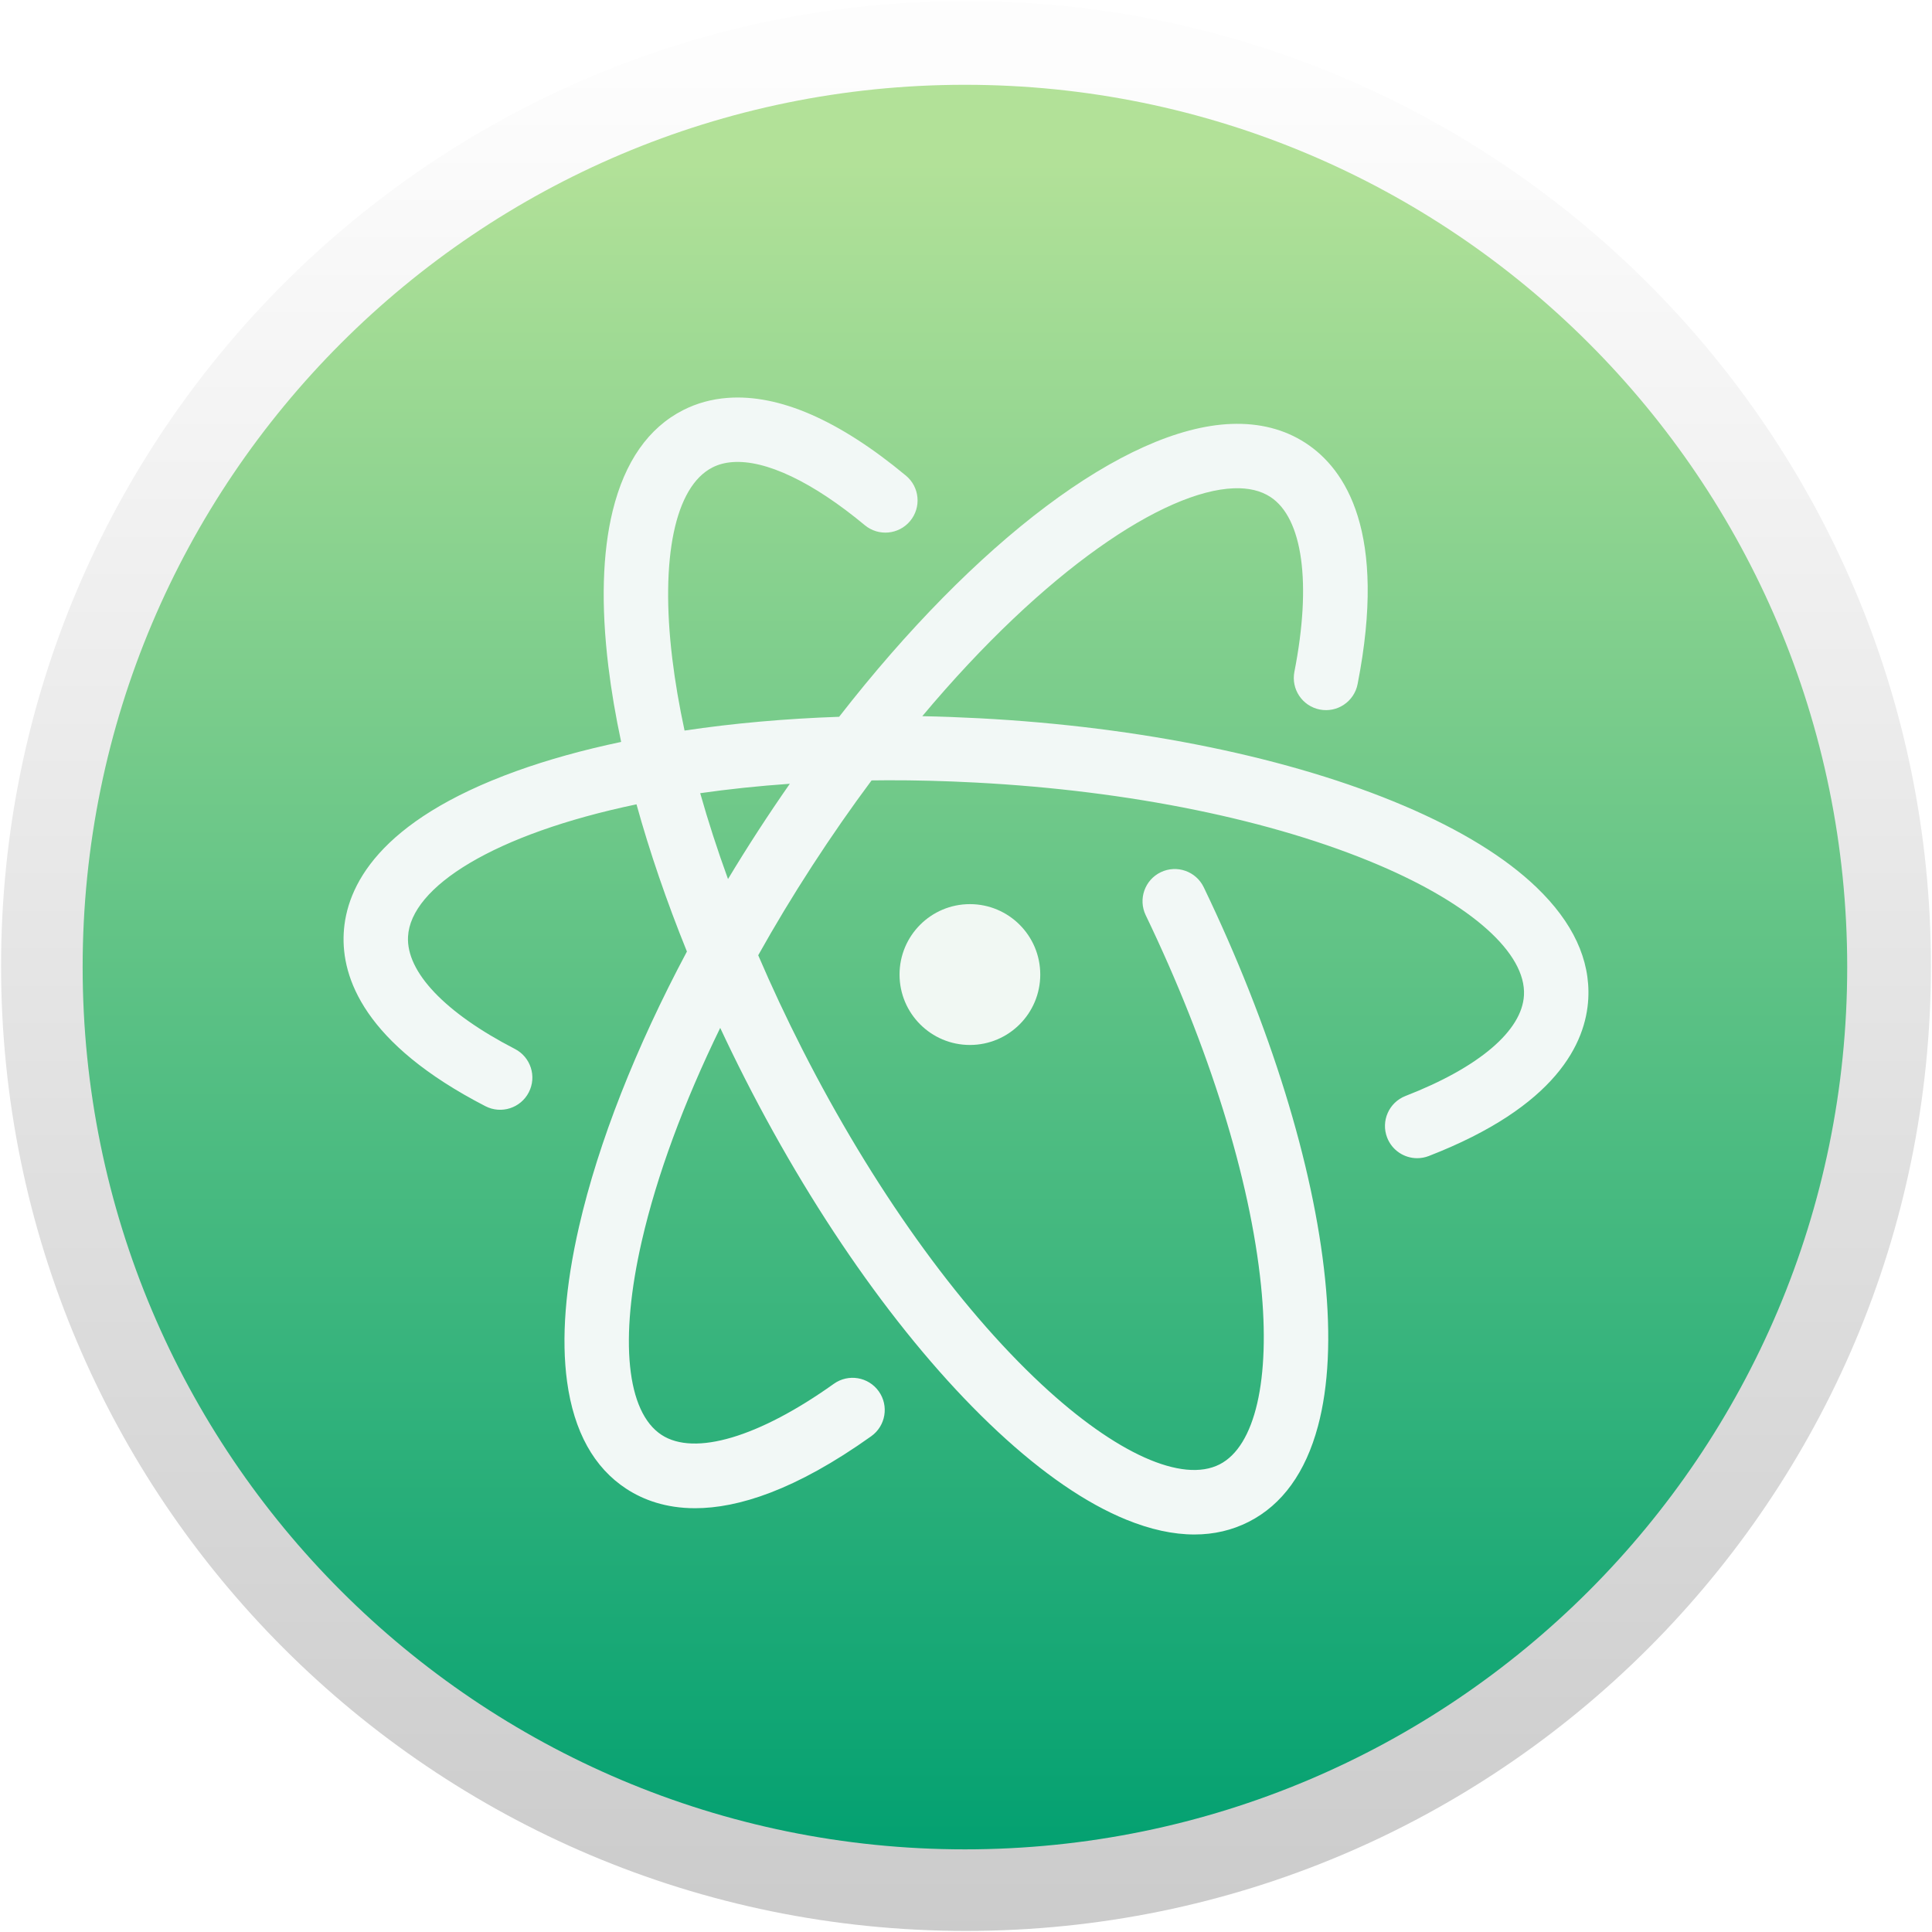
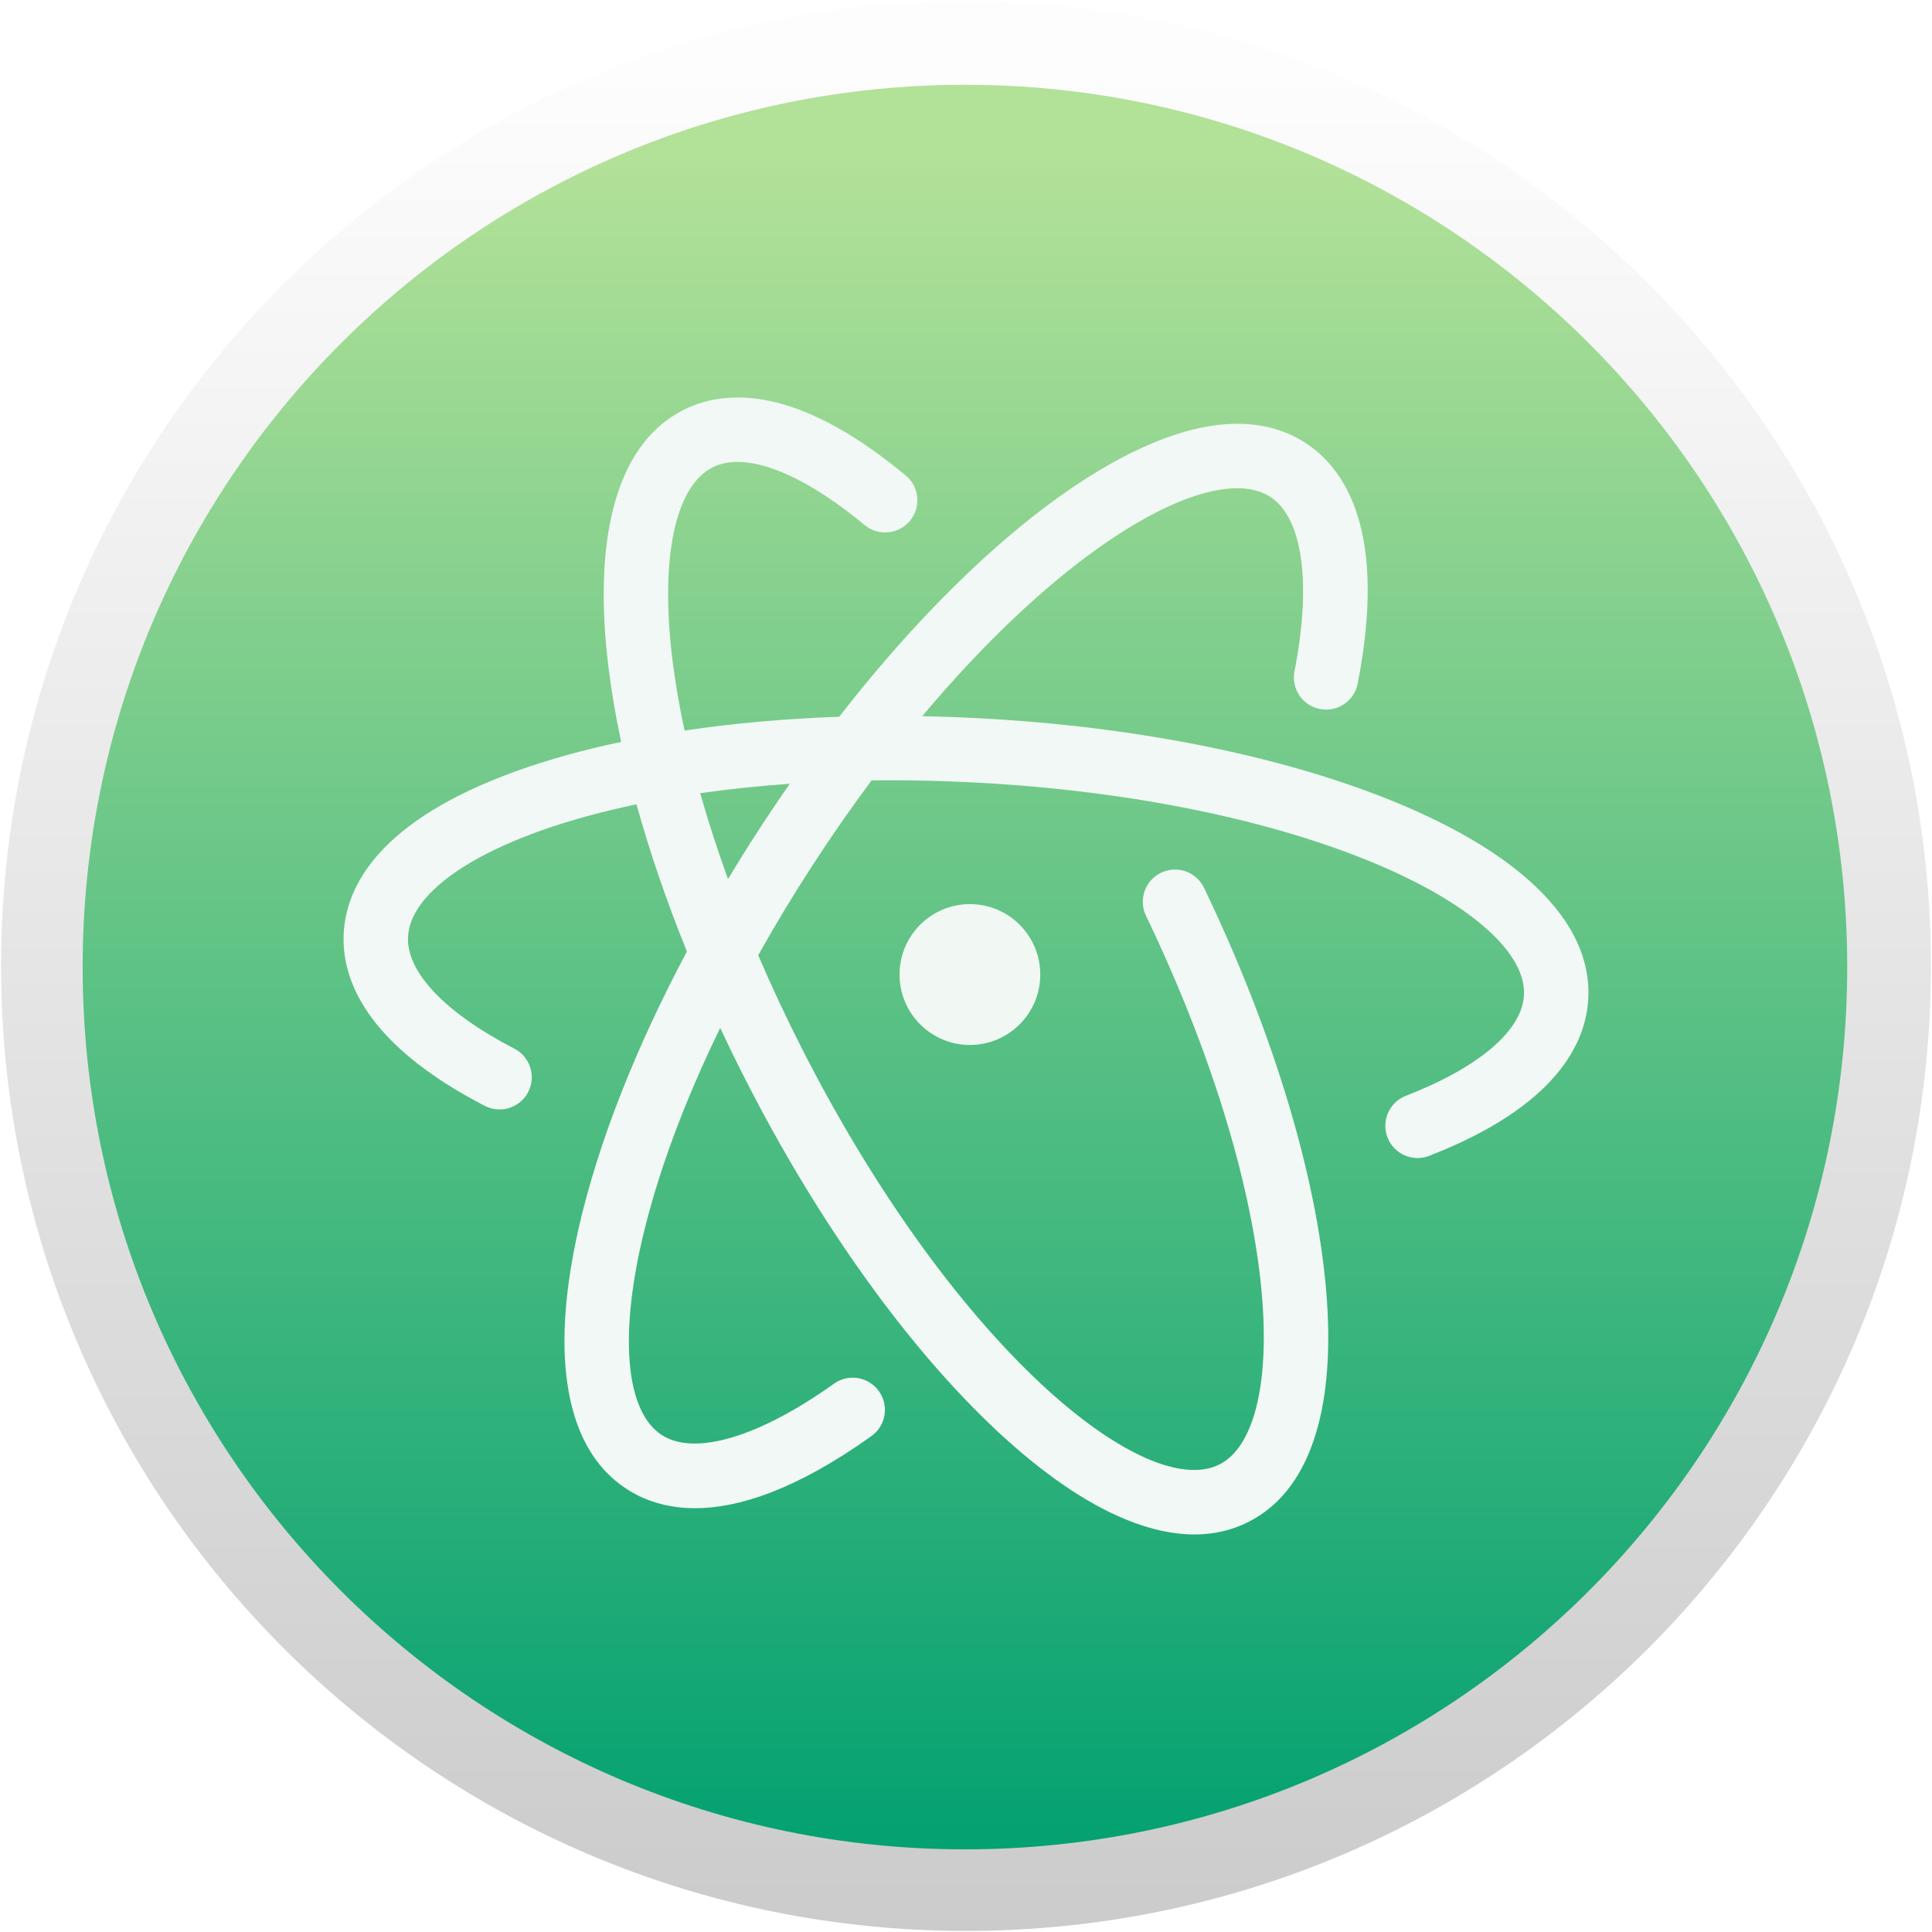
- <svg xmlns="http://www.w3.org/2000/svg" width="256px" height="256px" viewBox="0 0 256 256" version="1.1" preserveAspectRatio="xMidYMid">
+ <svg xmlns="http://www.w3.org/2000/svg" width="256" height="256" preserveAspectRatio="xMidYMid">
  <defs>
-     <linearGradient x1="50%" y1="3.961%" x2="50%" y2="100%" id="linearGradient-1">
+     <linearGradient x1="50%" y1="3.961%" x2="50%" y2="100%" id="a">
      <stop stop-color="#FDFDFD" offset="0%" />
      <stop stop-color="#CBCBCB" offset="100%" />
    </linearGradient>
-     <linearGradient x1="50%" y1="3.961%" x2="50%" y2="100%" id="linearGradient-2">
+     <linearGradient x1="50%" y1="3.961%" x2="50%" y2="100%" id="b">
      <stop stop-color="#B2E198" offset="0%" />
      <stop stop-color="#04A171" offset="100%" />
    </linearGradient>
  </defs>
-   <g>
-     <circle fill="url(#linearGradient-1)" cx="128" cy="128" r="127.858" />
-     <circle fill="url(#linearGradient-2)" cx="127.858" cy="128.142" r="116.907" />
-     <g transform="translate(45.51111, 52.62222)">
-       <path d="M54.942,57.475 C53.566,59.595 52.237,61.724 50.954,63.857 C49.551,59.994 48.319,56.19 47.27,52.479 C51,51.945 54.965,51.523 59.144,51.231 C57.725,53.266 56.323,55.347 54.942,57.475 L54.942,57.475 L54.942,57.475 Z M158.08,64.949 C153.948,60.983 148.04,57.348 140.522,54.146 C125.596,47.79 105.604,43.672 84.227,42.55 C81.649,42.415 79.132,42.323 76.698,42.274 C93.019,22.793 108.781,12.428 117.961,12.079 C119.905,12.005 121.537,12.389 122.815,13.22 C127.111,16.012 128.303,24.672 126.004,36.386 C125.55,38.698 127.056,40.941 129.368,41.395 C131.681,41.847 133.923,40.342 134.377,38.03 C138.33,17.893 132.801,9.533 127.466,6.065 C124.681,4.255 121.372,3.41 117.637,3.552 C103.517,4.088 83.732,19.144 65.68,42.355 C58.532,42.602 51.642,43.219 45.196,44.181 C44.489,40.896 43.942,37.712 43.572,34.66 C41.953,21.316 43.939,11.844 48.883,9.322 C49.678,8.917 50.546,8.684 51.538,8.61 C55.956,8.277 62.19,11.246 69.08,16.968 C70.892,18.474 73.583,18.225 75.088,16.412 C76.594,14.599 76.345,11.909 74.532,10.404 C65.682,3.054 57.731,-0.413 50.899,0.1 C48.786,0.259 46.804,0.804 45.007,1.721 C40.414,4.063 37.275,8.548 35.677,15.052 C34.309,20.622 34.115,27.565 35.101,35.688 C35.491,38.9 36.061,42.244 36.795,45.686 C31.756,46.748 27.085,48.042 22.899,49.554 C4.583,56.171 0.354,64.892 0.032,71.043 C-0.275,76.919 2.732,85.664 18.808,93.954 C20.902,95.034 23.476,94.211 24.556,92.117 C25.636,90.023 24.813,87.449 22.719,86.37 C13.472,81.6 8.309,76.177 8.554,71.489 C8.9,64.885 19.971,57.894 38.828,53.955 C40.575,60.264 42.819,66.816 45.509,73.46 C38.731,86.183 33.786,98.722 31.221,109.876 C29.389,117.846 28.853,124.766 29.629,130.443 C30.536,137.073 33.188,141.86 37.511,144.671 C39.716,146.103 42.687,147.224 46.589,147.224 C52.248,147.224 59.864,144.867 69.933,137.685 C71.851,136.317 72.298,133.653 70.929,131.734 C69.561,129.816 66.896,129.37 64.978,130.738 C55.053,137.817 46.524,140.351 42.162,137.516 C37.51,134.492 36.529,124.874 39.538,111.787 C41.533,103.11 45.093,93.491 49.921,83.578 C50.969,85.822 52.063,88.068 53.204,90.309 C62.921,109.396 74.816,126.003 86.698,137.07 C92.682,142.643 98.406,146.568 103.709,148.734 C106.927,150.048 109.949,150.705 112.754,150.705 C115.35,150.705 117.762,150.142 119.97,149.016 C124.4,146.756 127.481,142.495 129.127,136.35 C130.537,131.087 130.853,124.522 130.069,116.838 C128.526,101.728 122.816,83.299 113.992,64.946 C112.971,62.822 110.421,61.929 108.297,62.95 C106.174,63.971 105.28,66.52 106.301,68.644 C114.708,86.129 120.135,103.552 121.579,117.704 C122.85,130.15 120.799,139.014 116.093,141.414 C111.152,143.933 102.338,139.975 92.514,130.826 C81.344,120.422 70.084,104.658 60.808,86.438 C58.688,82.272 56.734,78.098 54.957,73.955 C57.163,70.01 59.548,66.052 62.1,62.119 C64.702,58.109 67.336,54.331 69.977,50.786 C70.678,50.776 71.382,50.769 72.092,50.767 C75.756,50.755 79.684,50.857 83.78,51.072 C104.184,52.142 123.148,56.022 137.178,61.997 C149.519,67.253 156.713,73.701 156.423,79.247 C156.176,83.955 150.455,88.822 140.727,92.599 C138.53,93.452 137.441,95.924 138.294,98.121 C138.95,99.81 140.563,100.844 142.273,100.844 C142.786,100.844 143.308,100.751 143.815,100.554 C160.72,93.99 164.636,85.587 164.945,79.693 C165.214,74.541 162.905,69.581 158.08,64.949 L158.08,64.949 L158.08,64.949 Z" fill="#F2F8F6" />
-       <path d="M73.683,76.51 C73.683,81.664 77.857,85.841 83.006,85.841 C88.155,85.841 92.329,81.664 92.329,76.51 C92.329,71.357 88.155,67.18 83.006,67.18 C77.857,67.18 73.683,71.357 73.683,76.51" fill="#F1F8F3" />
-     </g>
-   </g>
+   <circle fill="url(#a)" cx="128" cy="128" r="127.858" />
+   <circle fill="url(#b)" cx="127.858" cy="128.142" r="116.907" />
+   <path d="M100.453 110.097a221.782 221.782 0 00-3.988 6.382 164.44 164.44 0 01-3.684-11.377c3.73-.535 7.695-.957 11.874-1.249a224.887 224.887 0 00-4.202 6.244zm103.138 7.475c-4.132-3.967-10.04-7.602-17.558-10.804-14.926-6.356-34.918-10.474-56.295-11.595a234.82 234.82 0 00-7.529-.277C138.53 75.415 154.292 65.05 163.472 64.7c1.944-.074 3.576.31 4.854 1.141 4.296 2.792 5.488 11.453 3.189 23.166a4.267 4.267 0 008.373 1.644c3.953-20.137-1.576-28.497-6.911-31.965-2.785-1.81-6.093-2.655-9.83-2.513-14.12.536-33.904 15.592-51.956 38.803-7.148.247-14.038.864-20.483 1.827a106.106 106.106 0 01-1.625-9.522c-1.619-13.344.367-22.816 5.312-25.337.794-.405 1.662-.639 2.654-.713 4.418-.332 10.652 2.637 17.542 8.359a4.267 4.267 0 005.452-6.565c-8.85-7.35-16.8-10.817-23.633-10.303-2.112.158-4.095.703-5.892 1.62-4.593 2.342-7.732 6.828-9.33 13.331-1.368 5.57-1.562 12.513-.576 20.636.39 3.213.96 6.556 1.695 9.998-5.04 1.062-9.71 2.356-13.897 3.869-18.316 6.616-22.544 15.337-22.866 21.488-.308 5.876 2.7 14.62 18.775 22.91a4.267 4.267 0 003.911-7.583c-9.247-4.77-14.41-10.193-14.165-14.88.346-6.605 11.417-13.596 30.274-17.535 1.747 6.309 3.99 12.861 6.68 19.505-6.777 12.723-11.722 25.262-14.286 36.416-1.833 7.97-2.369 14.89-1.592 20.567.906 6.63 3.558 11.418 7.881 14.228 2.205 1.433 5.176 2.553 9.079 2.553 5.658 0 13.275-2.357 23.343-9.538a4.267 4.267 0 10-4.955-6.948c-9.925 7.08-18.454 9.613-22.816 6.778-4.652-3.023-5.633-12.642-2.624-25.728 1.995-8.678 5.555-18.296 10.383-28.21a220.995 220.995 0 003.283 6.731c9.717 19.087 21.612 35.694 33.494 46.762 5.984 5.573 11.708 9.497 17.011 11.663 3.218 1.314 6.24 1.971 9.045 1.971 2.596 0 5.008-.563 7.216-1.69 4.43-2.259 7.511-6.52 9.157-12.665 1.41-5.263 1.726-11.827.942-19.512-1.543-15.11-7.253-33.539-16.077-51.891a4.267 4.267 0 00-7.69 3.697c8.407 17.485 13.833 34.908 15.278 49.06 1.27 12.447-.78 21.31-5.486 23.71-4.942 2.52-13.756-1.438-23.58-10.588-11.17-10.404-22.43-26.168-31.706-44.388a210.555 210.555 0 01-5.851-12.483 210.936 210.936 0 017.143-11.836 213.301 213.301 0 017.877-11.333c.7-.01 1.405-.017 2.115-.019 3.664-.012 7.592.09 11.688.305 20.404 1.07 39.368 4.95 53.399 10.925 12.34 5.256 19.534 11.704 19.244 17.25-.246 4.708-5.967 9.575-15.696 13.352a4.267 4.267 0 003.088 7.955c16.905-6.563 20.821-14.967 21.13-20.861.27-5.151-2.04-10.111-6.865-14.743z" fill="#F2F8F6" />
+   <path d="M119.194 129.133c0 5.153 4.174 9.33 9.323 9.33s9.323-4.177 9.323-9.33c0-5.154-4.174-9.331-9.323-9.331s-9.323 4.177-9.323 9.33" fill="#F1F8F3" />
</svg>
